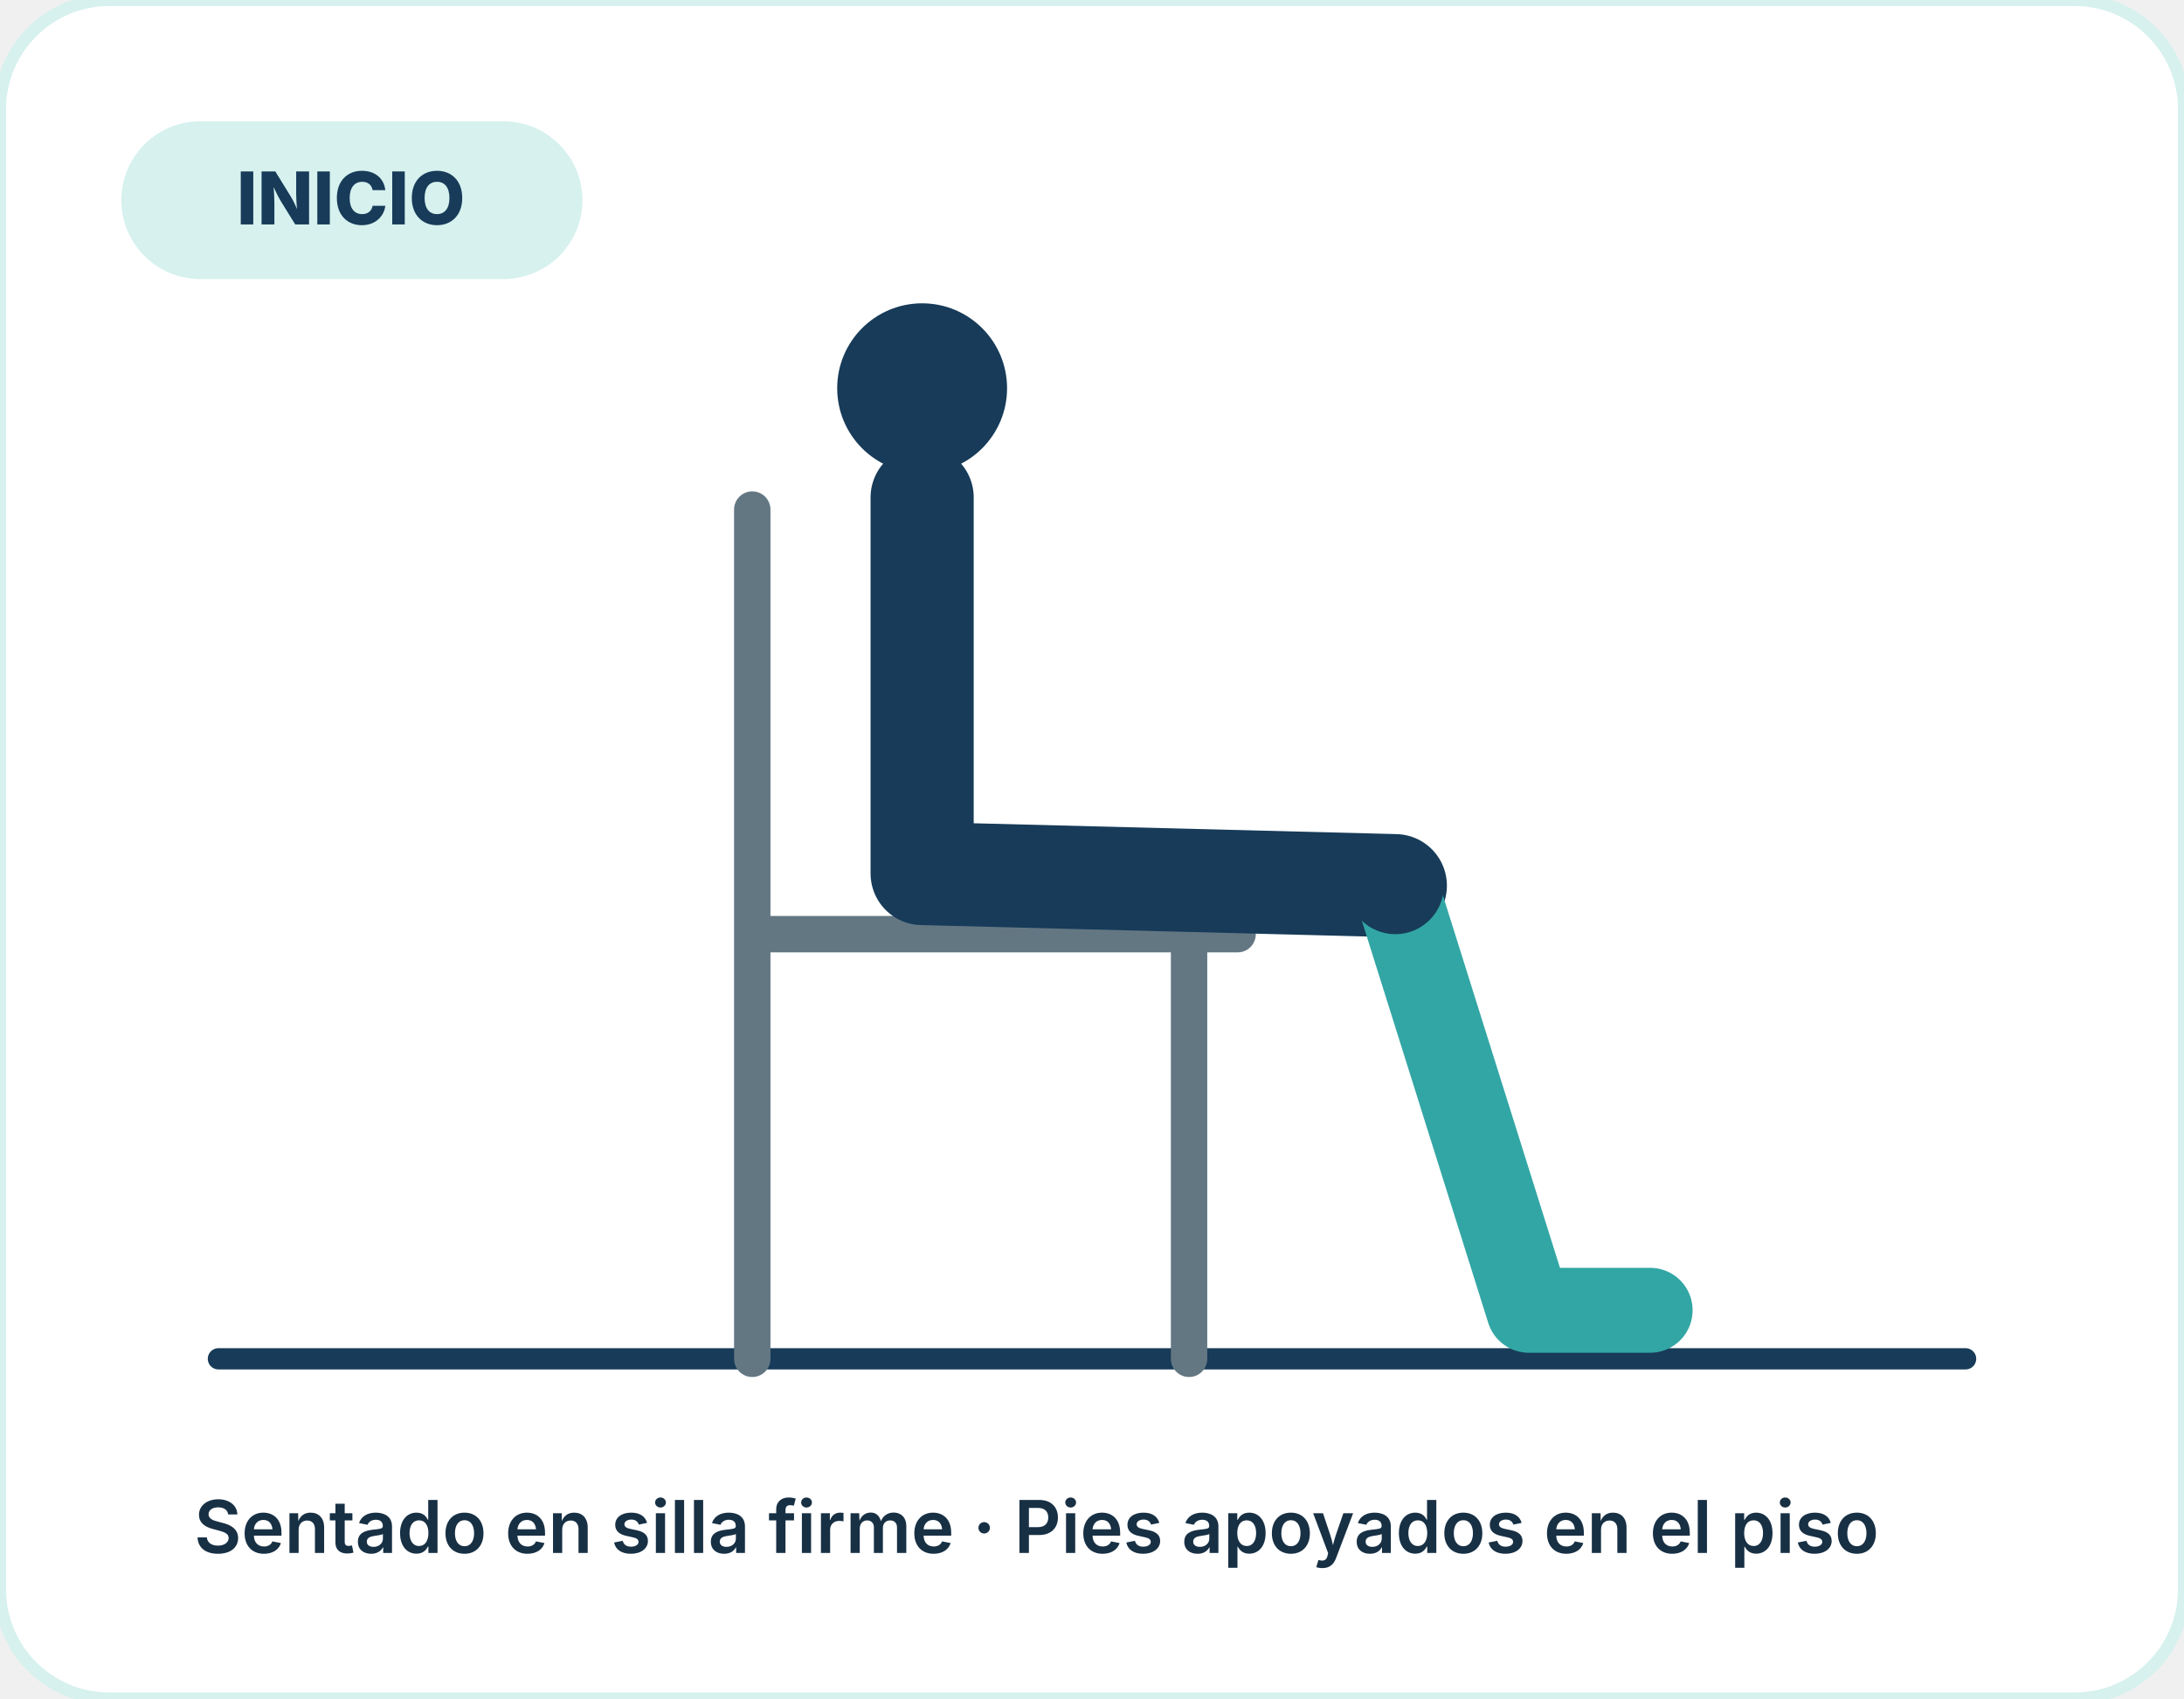
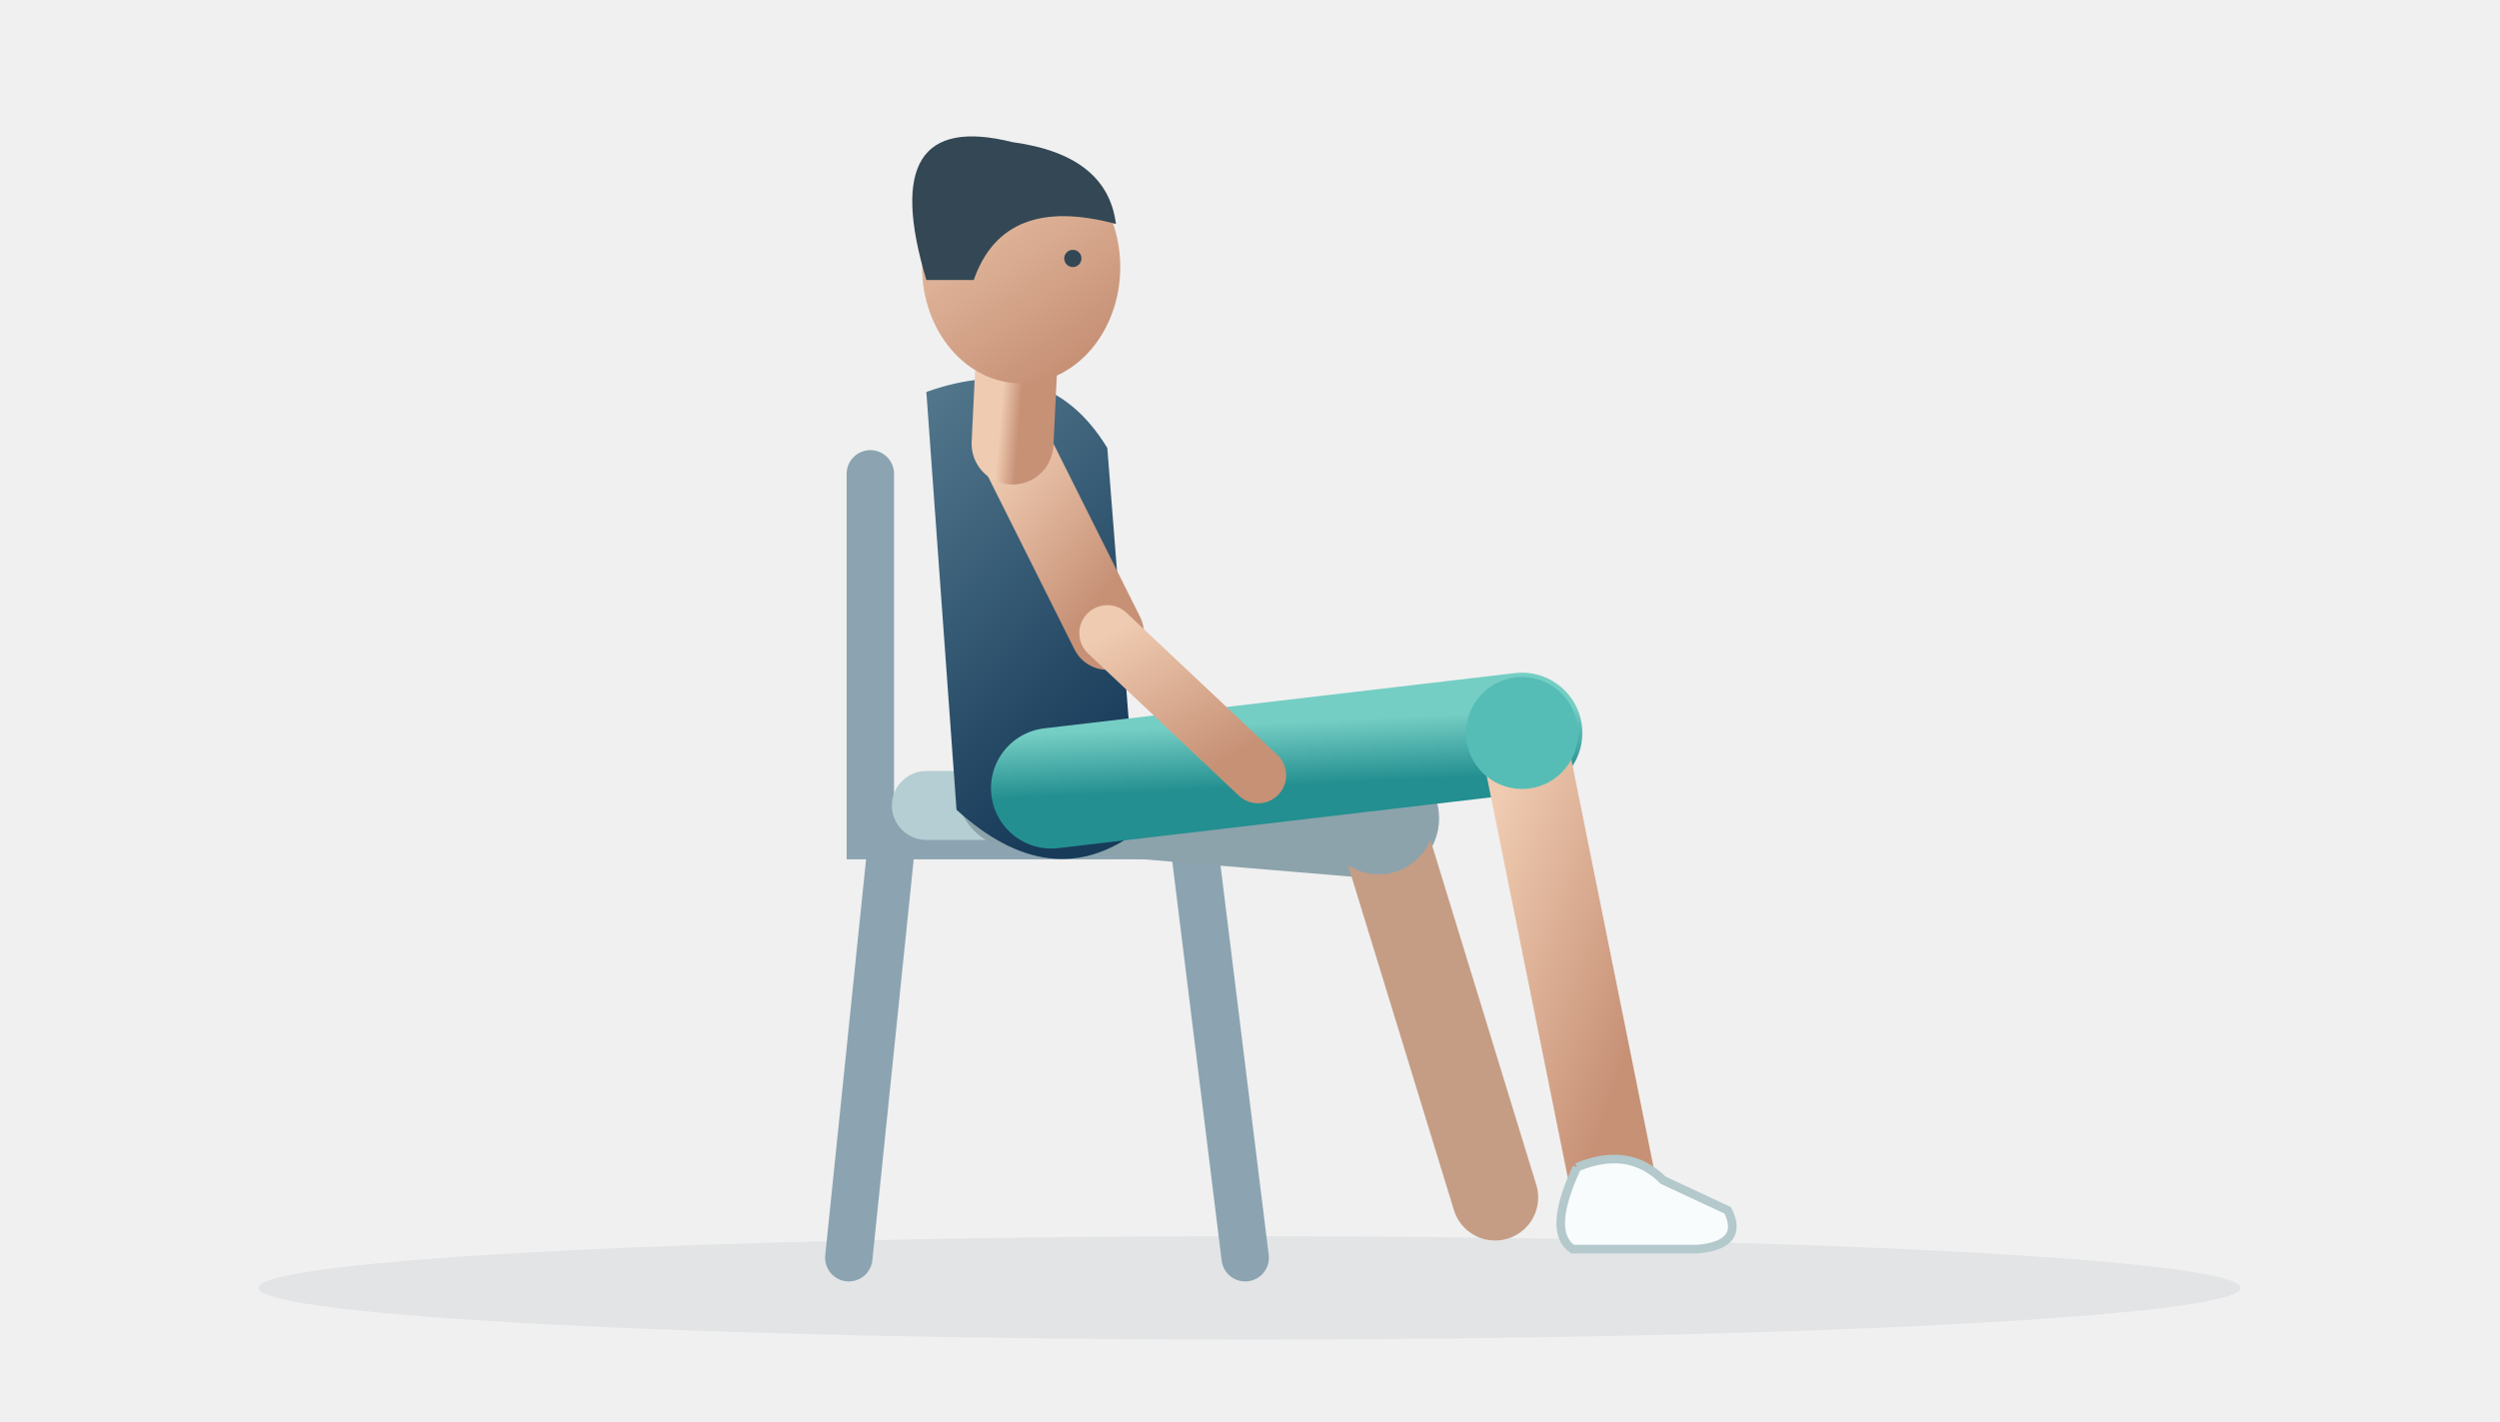
- <svg xmlns="http://www.w3.org/2000/svg" viewBox="0 0 360 280" fill="none" role="img" aria-label="Flexión activa en sedestación - Posición Inicial: sentado en silla firme con ambos pies apoyados">
-   <rect width="360" height="280" rx="18" fill="#FFFFFF" stroke="#D6F1EE" stroke-width="2" />
-   <rect x="20" y="20" width="76" height="26" rx="13" fill="#D6F1EE" />
-   <text x="39" y="37" fill="#173B59" font-family="Inter, sans-serif" font-size="12" font-weight="800">INICIO</text>
-   <line x1="36" y1="224" x2="324" y2="224" stroke="#173B59" stroke-width="3.5" stroke-linecap="round" />
-   <path d="M124 84 L124 224 M124 154 L204 154 M196 154 L196 224" stroke="#637783" stroke-width="6" stroke-linecap="round" stroke-linejoin="round" />
-   <circle cx="152" cy="64" r="14" fill="#173B59" />
-   <path d="M152 82 L152 144 L230 146" stroke="#173B59" stroke-width="17" stroke-linecap="round" stroke-linejoin="round" />
-   <path d="M230 146 L252 216 L272 216" stroke="#32A6A4" stroke-width="14" stroke-linecap="round" stroke-linejoin="round" />
-   <circle cx="230" cy="146" r="8" fill="#173B59" />
-   <text x="32" y="256" fill="#183044" font-family="Inter, sans-serif" font-size="12" font-weight="600">Sentado en silla firme · Pies apoyados en el piso</text>
+ <svg xmlns="http://www.w3.org/2000/svg" viewBox="0 0 580 330">
+   <defs>
+     <linearGradient id="skin" x2="0.6" y2="1">
+       <stop stop-color="#efcbb1" />
+       <stop offset="1" stop-color="#c79176" />
+     </linearGradient>
+     <linearGradient id="shirt" x2="0.4" y2="1">
+       <stop stop-color="#54798e" />
+       <stop offset="1" stop-color="#173b59" />
+     </linearGradient>
+     <linearGradient id="pants" x2="0.4" y2="1">
+       <stop stop-color="#75cec4" />
+       <stop offset="1" stop-color="#238f90" />
+     </linearGradient>
+   </defs>
+   <ellipse cx="290" cy="299" rx="230" ry="12" fill="#173b59" opacity=".07" />
+   <path d="M202 110v84h80 M207 195l-10 97 M277 195l12 97" fill="none" stroke="#8ca4b1" stroke-width="11" stroke-linecap="round" />
+   <rect x="207" y="179" width="83" height="16" rx="8" fill="#b5ced3" />
+   <path d="M236,183 L320,190" fill="none" stroke="#8ca3ac" stroke-width="28" stroke-linecap="round" />
+   <path d="M320,190 L347,278" fill="none" stroke="#c59d85" stroke-width="20" stroke-linecap="round" />
+   <circle cx="320" cy="190" r="13" fill="#8ca3ac" />
+   <path d="M215 91 Q243 81 257 104 L264 193 Q244 208 222 188Z" fill="url(#shirt)" />
+   <path d="M244,183 L353.249,170.172" fill="none" stroke="url(#pants)" stroke-width="28" stroke-linecap="round" />
+   <path d="M353.249,170.172 L375,278" fill="none" stroke="url(#skin)" stroke-width="20" stroke-linecap="round" />
+   <circle cx="353.249" cy="170.172" r="13" fill="#56bdb6" />
+   <path d="M366 271 q12 -5 20 3 l15 7 q4 8 -7 9 h-29 q-6 -4 1 -19" fill="#f9fcfc" stroke="#b3c9cc" stroke-width="2" />
+   <path d="M235,103 L257,147" fill="none" stroke="url(#skin)" stroke-width="17" stroke-linecap="round" />
+   <path d="M257,147 L292,180" fill="none" stroke="url(#skin)" stroke-width="13" stroke-linecap="round" />
+   <path d="M235,103 L237,62" fill="none" stroke="url(#skin)" stroke-width="19" stroke-linecap="round" />
+   <ellipse cx="237" cy="62" rx="23" ry="27" fill="url(#skin)" />
+   <path d="M215 65 q-12 -40 20 -32 q22 3 24 19 q-26 -7 -33 13Z" fill="#334854" />
+   <circle cx="249" cy="60" r="2" fill="#334854" />
</svg>
